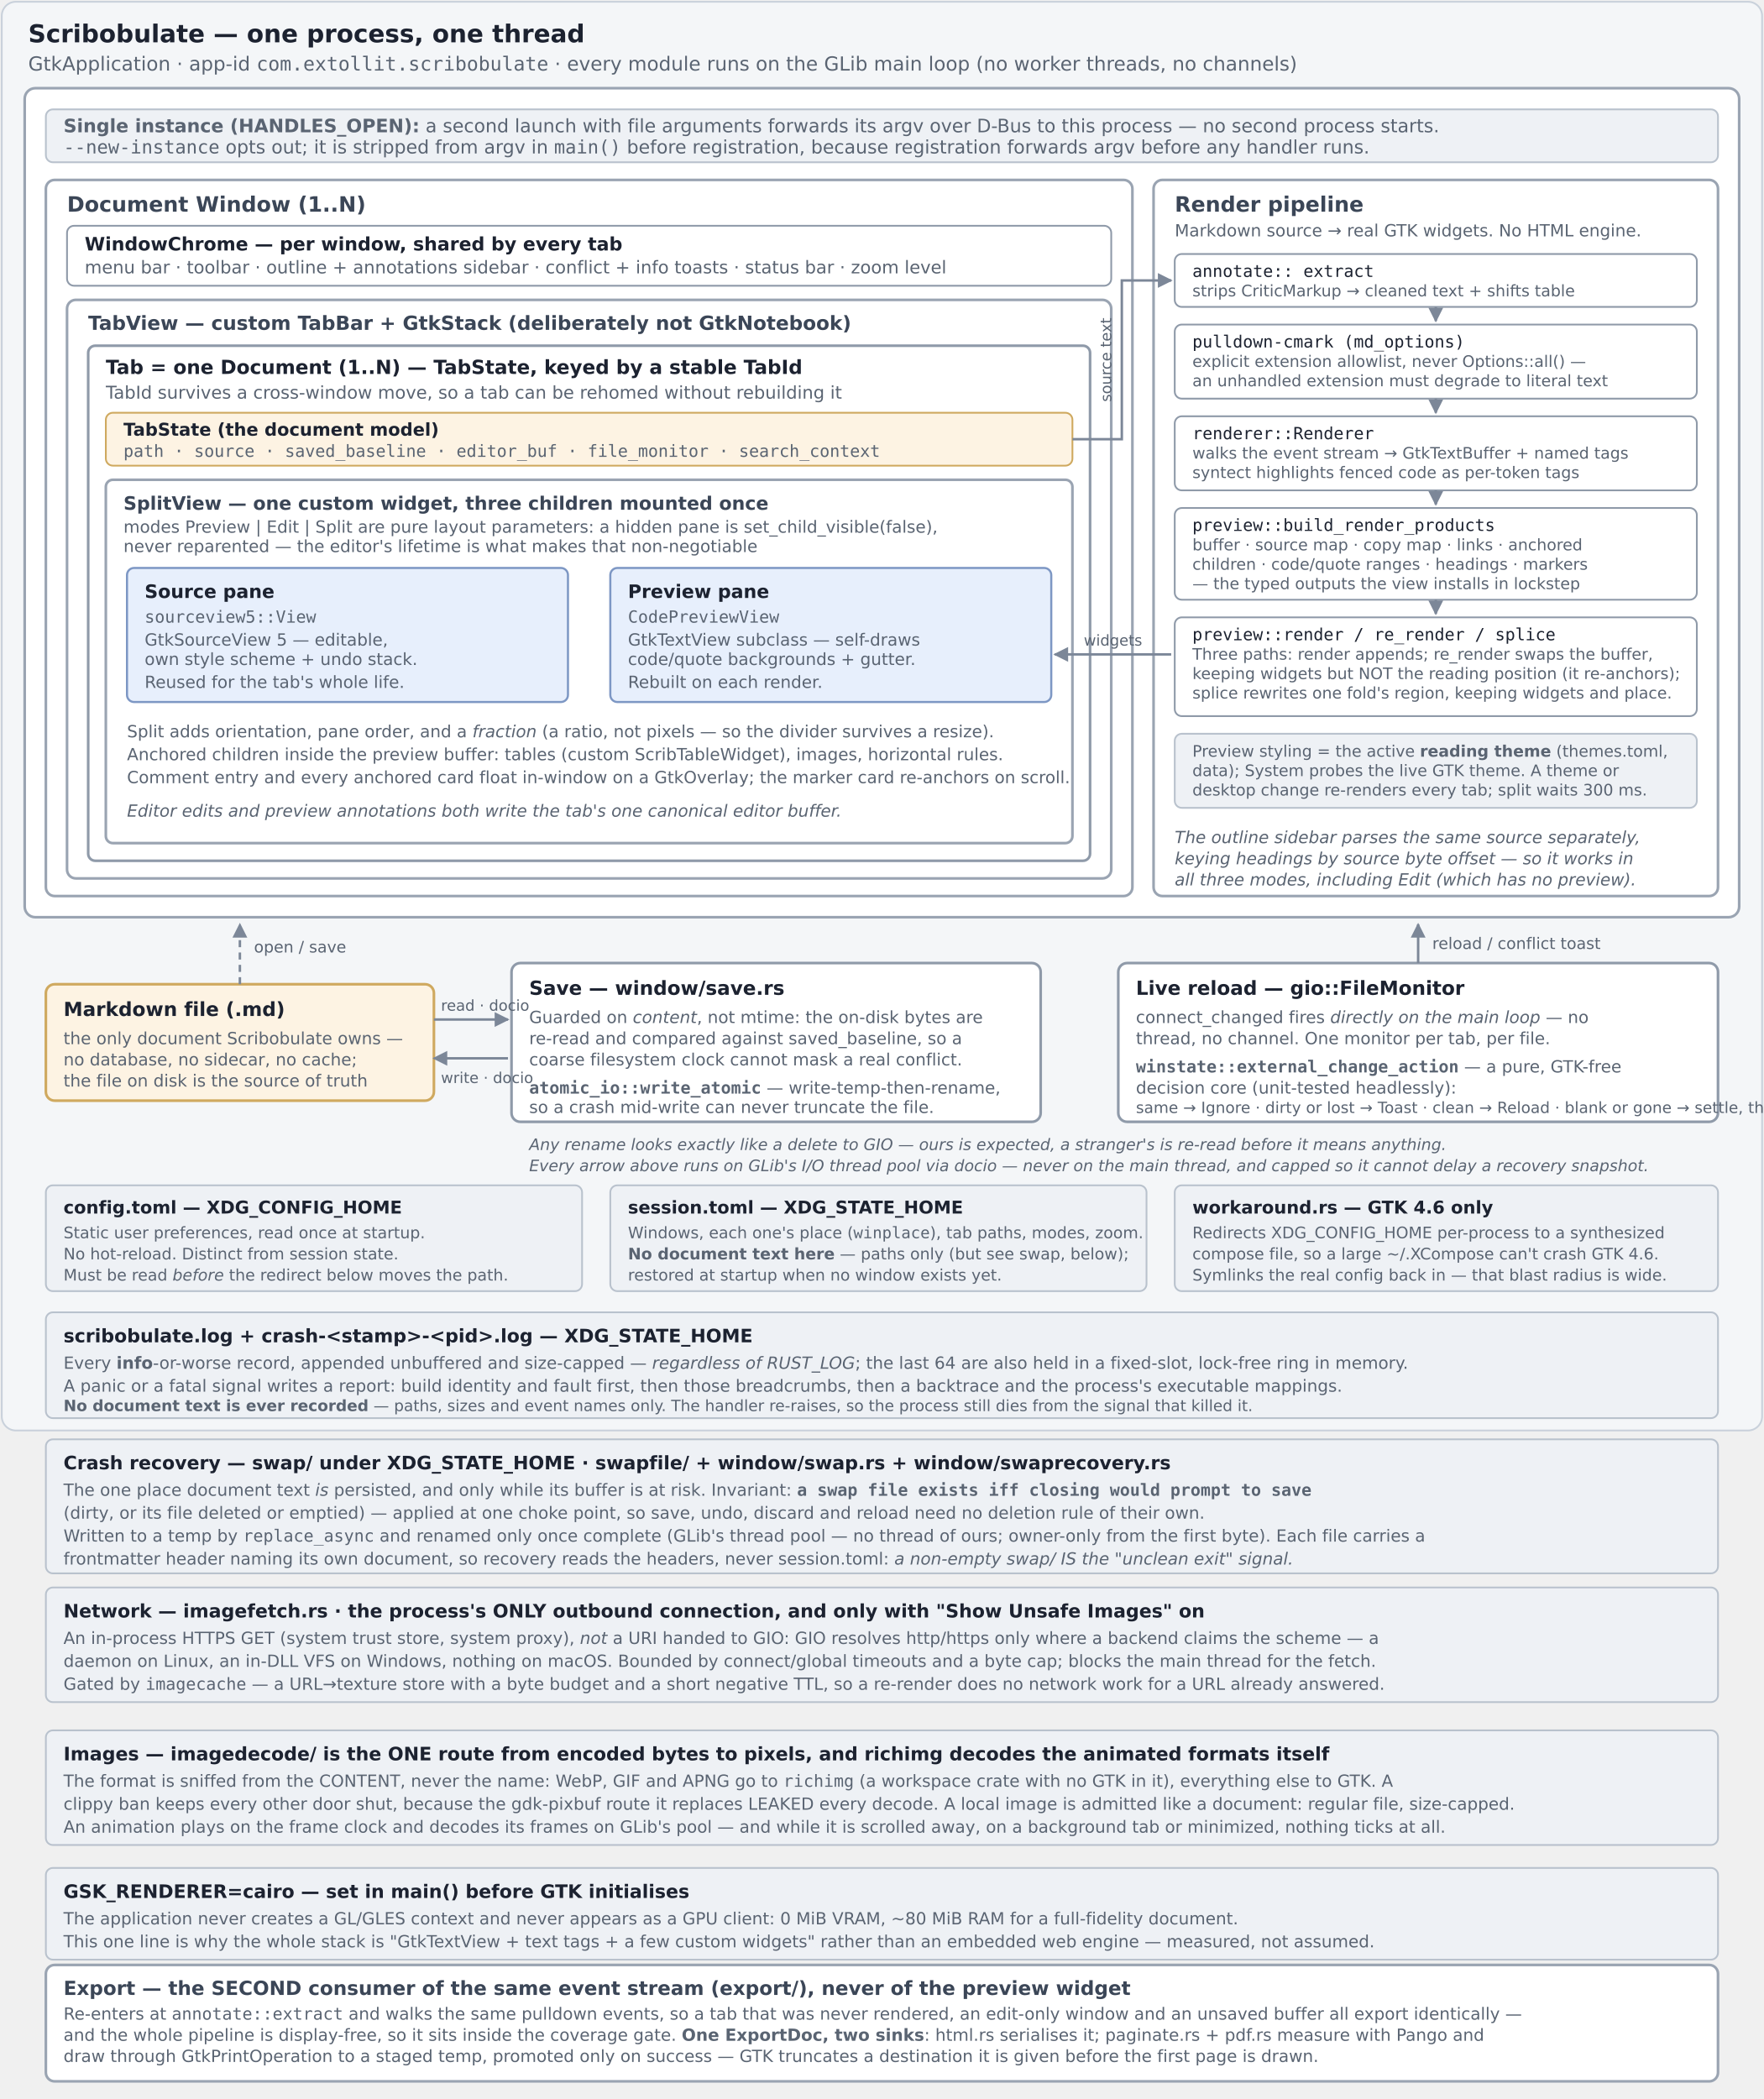
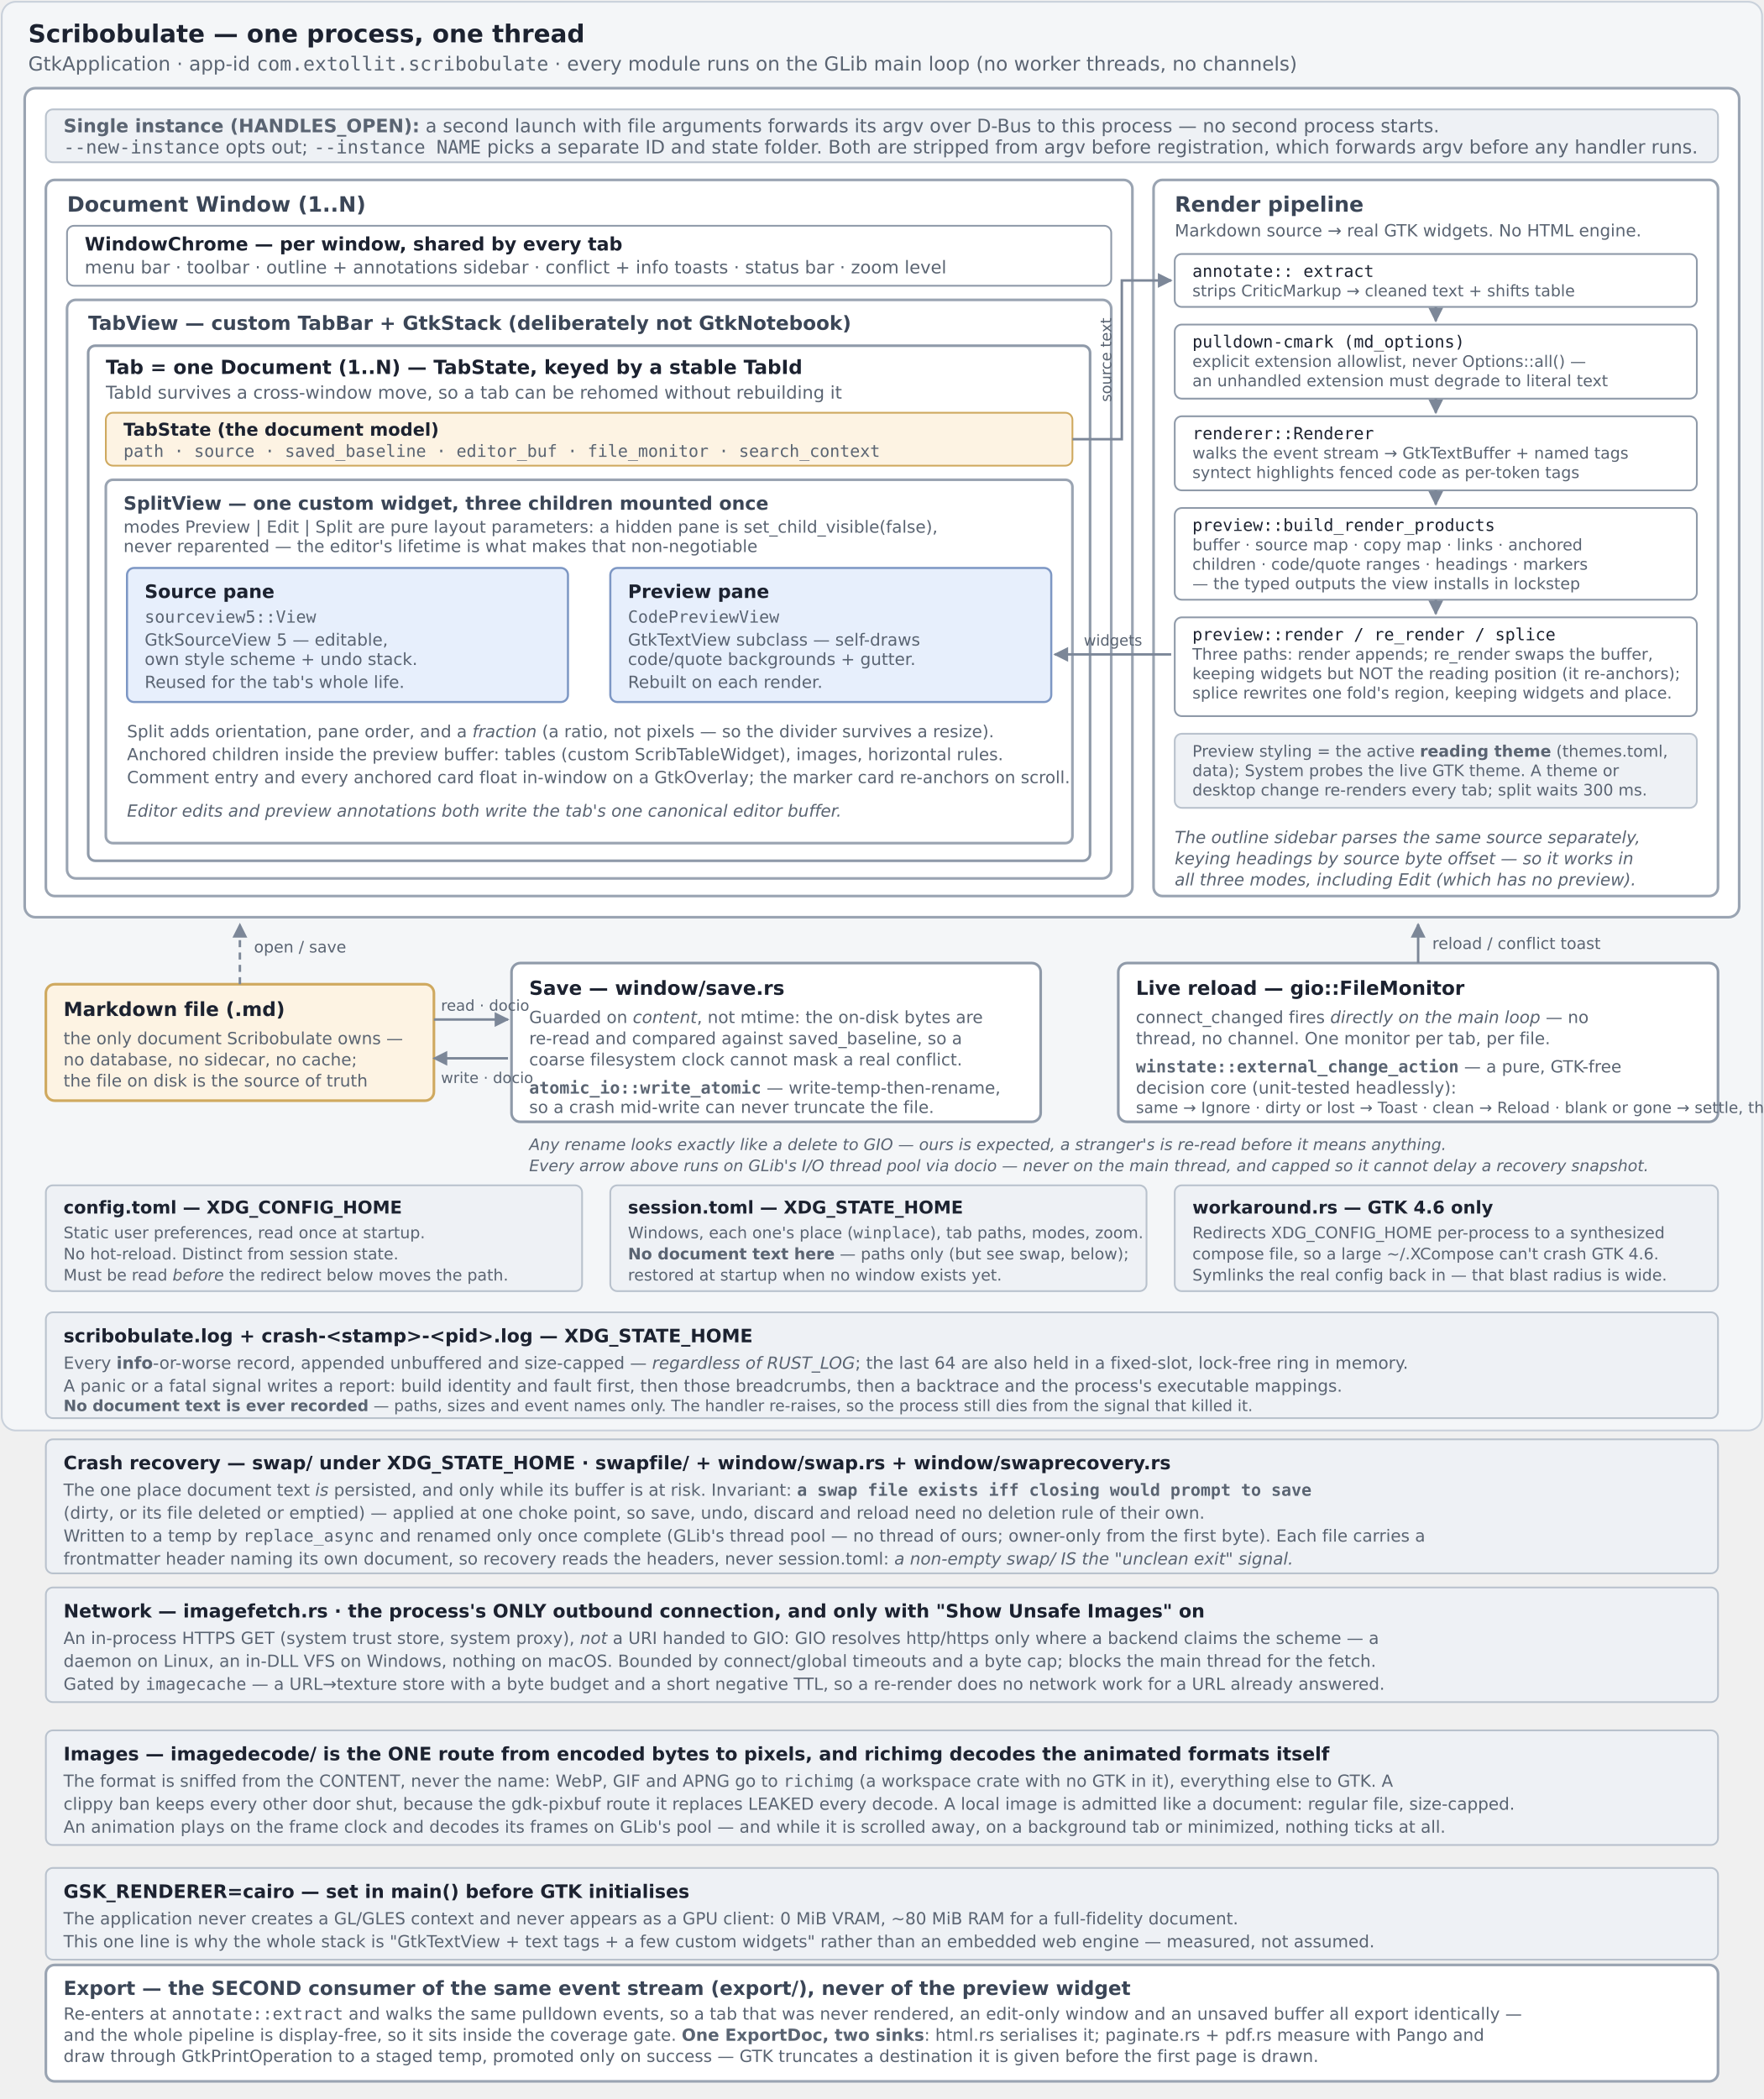
<svg xmlns="http://www.w3.org/2000/svg" viewBox="0 0 1000 1190" width="1000" height="1190" role="img" aria-label="Scribobulate system overview: one single-threaded process; document windows of tabs over a split source/preview view; Markdown flowing through CriticMarkup extraction, pulldown-cmark and the renderer into the preview; document I/O through docio on GLib's thread pool; and a second, display-free consumer of the same event stream that exports the document to HTML and PDF.">
  <style>
    /* Light defaults. Every box is filled, so text always sits on a surface we
       control rather than on the viewer's page colour; only connectors and edge
       labels touch the page, and those are mid-tones that read on white or near-black. */
    .panel  { fill: #f4f6f8; stroke: #c9d1db; }
    .group  { fill: #ffffff; stroke: #9aa4b2; }
    .box    { fill: #ffffff; stroke: #8f9aa9; }
    .widget { fill: #e7effc; stroke: #7d97c4; }
    .store  { fill: #fdf3e3; stroke: #cfa95f; }
    .note   { fill: #eef1f5; stroke: #b9c2cd; }
    .t      { fill: #1c2230; font-family: "DejaVu Sans", "Segoe UI", system-ui, sans-serif; }
    .lbl    { fill: #5a6472; font-family: "DejaVu Sans", "Segoe UI", system-ui, sans-serif; }
    .mono   { font-family: "DejaVu Sans Mono", "SFMono-Regular", Consolas, monospace; }
    .grp-t  { fill: #3b4657; font-weight: bold; }
    .flow   { stroke: #7c8798; fill: none; }
    .arrow  { fill: #7c8798; }
    .dash   { stroke: #7c8798; fill: none; stroke-dasharray: 4 3; }

    @media (prefers-color-scheme: dark) {
      .panel  { fill: #171a20; stroke: #333b47; }
      .group  { fill: #1f242c; stroke: #4a5563; }
      .box    { fill: #262c36; stroke: #56616f; }
      .widget { fill: #26364f; stroke: #5b7bb0; }
      .store  { fill: #3a3223; stroke: #8a7440; }
      .note   { fill: #212730; stroke: #3f4854; }
      .t      { fill: #e8ebf0; }
      .lbl    { fill: #a3acba; }
      .grp-t  { fill: #cbd3e0; }
      .flow   { stroke: #8b95a5; }
      .arrow  { fill: #8b95a5; }
      .dash   { stroke: #8b95a5; }
    }
  </style>
  <defs>
    <marker id="a" viewBox="0 0 10 10" refX="9" refY="5" markerWidth="6" markerHeight="6" orient="auto-start-reverse">
      <path d="M 0 0 L 10 5 L 0 10 z" class="arrow" />
    </marker>
  </defs>
  <rect class="panel" x="1" y="1" width="998" height="810" rx="8" stroke-width="1" />
  <text class="t" x="16" y="24" font-size="14" font-weight="bold">Scribobulate — one process, one thread</text>
  <text class="lbl" x="16" y="40" font-size="11">GtkApplication · app-id <tspan class="mono">com.extollit.scribobulate</tspan> · every module runs on the GLib main loop (no worker threads, no channels)</text>
  <rect class="group" x="14" y="50" width="972" height="470" rx="6" stroke-width="1.5" />
  <rect class="note" x="26" y="62" width="948" height="30" rx="4" stroke-width="1" />
  <text class="lbl" x="36" y="75" font-size="10.5">
    <tspan font-weight="bold">Single instance (HANDLES_OPEN):</tspan> a second launch with file arguments forwards its argv over D-Bus to this process — no second process starts.</text>
  <text class="lbl" x="36" y="87" font-size="10.5">
-     <tspan class="mono">--new-instance</tspan> opts out; it is stripped from argv in <tspan class="mono">main()</tspan> before registration, because registration forwards argv before any handler runs.</text>
+     <tspan class="mono">--new-instance</tspan> opts out; <tspan class="mono">--instance NAME</tspan> picks a separate ID and state folder. Both are stripped from argv before registration, which forwards argv before any handler runs.</text>
  <rect class="group" x="26" y="102" width="616" height="406" rx="5" stroke-width="1.5" />
  <text class="t grp-t" x="38" y="120" font-size="12">Document Window (1..N)</text>
  <rect class="box" x="38" y="128" width="592" height="34" rx="4" stroke-width="1" />
  <text class="t" x="48" y="142" font-size="10.5" font-weight="bold">WindowChrome — per window, shared by every tab</text>
  <text class="lbl" x="48" y="155" font-size="10">menu bar · toolbar · outline + annotations sidebar · conflict + info toasts · status bar · zoom level</text>
  <rect class="group" x="38" y="170" width="592" height="328" rx="5" stroke-width="1.5" />
  <text class="t grp-t" x="50" y="187" font-size="11">TabView — custom TabBar + GtkStack (deliberately not GtkNotebook)</text>
  <rect class="box" x="50" y="196" width="568" height="292" rx="4" stroke-width="1.5" />
  <text class="t" x="60" y="212" font-size="11" font-weight="bold">Tab = one Document (1..N) — TabState, keyed by a stable TabId</text>
  <text class="lbl" x="60" y="226" font-size="10">TabId survives a cross-window move, so a tab can be rehomed without rebuilding it</text>
  <rect class="store" x="60" y="234" width="548" height="30" rx="4" stroke-width="1" />
  <text class="t" x="70" y="247" font-size="10" font-weight="bold">TabState (the document model)</text>
  <text class="lbl mono" x="70" y="259" font-size="9.5">path · source · saved_baseline · editor_buf · file_monitor · search_context</text>
  <rect class="group" x="60" y="272" width="548" height="206" rx="4" stroke-width="1.5" />
  <text class="t grp-t" x="70" y="289" font-size="10.5">SplitView — one custom widget, three children mounted once</text>
  <text class="lbl" x="70" y="302" font-size="9.5">modes Preview | Edit | Split are pure layout parameters: a hidden pane is set_child_visible(false),</text>
  <text class="lbl" x="70" y="313" font-size="9.5">never reparented — the editor's lifetime is what makes that non-negotiable</text>
  <rect class="widget" x="72" y="322" width="250" height="76" rx="4" stroke-width="1.2" />
  <text class="t" x="82" y="339" font-size="10.5" font-weight="bold">Source pane</text>
  <text class="lbl mono" x="82" y="353" font-size="9.5">sourceview5::View</text>
  <text class="lbl" x="82" y="366" font-size="9.5">GtkSourceView 5 — editable,</text>
  <text class="lbl" x="82" y="377" font-size="9.5">own style scheme + undo stack.</text>
  <text class="lbl" x="82" y="390" font-size="9.5">Reused for the tab's whole life.</text>
  <rect class="widget" x="346" y="322" width="250" height="76" rx="4" stroke-width="1.2" />
  <text class="t" x="356" y="339" font-size="10.5" font-weight="bold">Preview pane</text>
  <text class="lbl mono" x="356" y="353" font-size="9.5">CodePreviewView</text>
  <text class="lbl" x="356" y="366" font-size="9.5">GtkTextView subclass — self-draws</text>
  <text class="lbl" x="356" y="377" font-size="9.5">code/quote backgrounds + gutter.</text>
  <text class="lbl" x="356" y="390" font-size="9.5">Rebuilt on each render.</text>
  <text class="lbl" x="72" y="418" font-size="9.5">Split adds orientation, pane order, and a <tspan font-style="italic">fraction</tspan> (a ratio, not pixels — so the divider survives a resize).</text>
  <text class="lbl" x="72" y="431" font-size="9.5">Anchored children inside the preview buffer: tables (custom ScribTableWidget), images, horizontal rules.</text>
  <text class="lbl" x="72" y="444" font-size="9.5">Comment entry and every anchored card float in-window on a GtkOverlay; the marker card re-anchors on scroll.</text>
  <text class="lbl" x="72" y="463" font-size="9.5" font-style="italic">Editor edits and preview annotations both write the tab's one canonical editor buffer.</text>
  <rect class="group" x="654" y="102" width="320" height="406" rx="5" stroke-width="1.5" />
  <text class="t grp-t" x="666" y="120" font-size="12">Render pipeline</text>
  <text class="lbl" x="666" y="134" font-size="9.5">Markdown source → real GTK widgets. No HTML engine.</text>
  <rect class="box" x="666" y="144" width="296" height="30" rx="4" stroke-width="1" />
  <text class="t mono" x="676" y="157" font-size="9.5">annotate:: extract</text>
  <text class="lbl" x="676" y="168" font-size="9">strips CriticMarkup → cleaned text + shifts table</text>
  <rect class="box" x="666" y="184" width="296" height="42" rx="4" stroke-width="1" />
  <text class="t mono" x="676" y="197" font-size="9.5">pulldown-cmark (md_options)</text>
  <text class="lbl" x="676" y="208" font-size="9">explicit extension allowlist, never Options::all() —</text>
  <text class="lbl" x="676" y="219" font-size="9">an unhandled extension must degrade to literal text</text>
  <rect class="box" x="666" y="236" width="296" height="42" rx="4" stroke-width="1" />
  <text class="t mono" x="676" y="249" font-size="9.5">renderer::Renderer</text>
  <text class="lbl" x="676" y="260" font-size="9">walks the event stream → GtkTextBuffer + named tags</text>
  <text class="lbl" x="676" y="271" font-size="9">syntect highlights fenced code as per-token tags</text>
  <rect class="box" x="666" y="288" width="296" height="52" rx="4" stroke-width="1" />
  <text class="t mono" x="676" y="301" font-size="9.5">preview::build_render_products</text>
  <text class="lbl" x="676" y="312" font-size="9">buffer · source map · copy map · links · anchored</text>
  <text class="lbl" x="676" y="323" font-size="9">children · code/quote ranges · headings · markers</text>
  <text class="lbl" x="676" y="334" font-size="9">— the typed outputs the view installs in lockstep</text>
  <rect class="box" x="666" y="350" width="296" height="56" rx="4" stroke-width="1" />
  <text class="t mono" x="676" y="363" font-size="9.5">preview::render / re_render / splice</text>
  <text class="lbl" x="676" y="374" font-size="9">Three paths: render appends; re_render swaps the buffer,</text>
  <text class="lbl" x="676" y="385" font-size="9">keeping widgets but NOT the reading position (it re-anchors);</text>
  <text class="lbl" x="676" y="396" font-size="9">splice rewrites one fold's region, keeping widgets and place.</text>
  <rect class="note" x="666" y="416" width="296" height="42" rx="4" stroke-width="1" />
  <text class="lbl" x="676" y="429" font-size="9">Preview styling = the active <tspan font-weight="bold">reading theme</tspan> (themes.toml,</text>
  <text class="lbl" x="676" y="440" font-size="9">data); System probes the live GTK theme. A theme or</text>
  <text class="lbl" x="676" y="451" font-size="9">desktop change re-renders every tab; split waits 300 ms.</text>
  <text class="lbl" x="666" y="478" font-size="9.5" font-style="italic">The outline sidebar parses the same source separately,</text>
  <text class="lbl" x="666" y="490" font-size="9.5" font-style="italic">keying headings by source byte offset — so it works in</text>
  <text class="lbl" x="666" y="502" font-size="9.5" font-style="italic">all three modes, including Edit (which has no preview).</text>
  <path class="flow" d="M 814 174 L 814 182" stroke-width="1.4" marker-end="url(#a)" />
  <path class="flow" d="M 814 226 L 814 234" stroke-width="1.4" marker-end="url(#a)" />
  <path class="flow" d="M 814 278 L 814 286" stroke-width="1.4" marker-end="url(#a)" />
  <path class="flow" d="M 814 340 L 814 348" stroke-width="1.4" marker-end="url(#a)" />
  <path class="flow" d="M 608 249 L 636 249 L 636 159 L 664 159" stroke-width="1.4" marker-end="url(#a)" />
  <text class="lbl" font-size="8.5" text-anchor="middle" transform="translate(630,204) rotate(-90)">source text</text>
  <path class="flow" d="M 664 371 L 598 371" stroke-width="1.4" marker-end="url(#a)" />
  <text class="lbl" x="631" y="366" font-size="8.5" text-anchor="middle">widgets</text>
  <rect class="store" x="26" y="558" width="220" height="66" rx="5" stroke-width="1.5" />
  <text class="t" x="36" y="576" font-size="11" font-weight="bold">Markdown file (.md)</text>
  <text class="lbl" x="36" y="592" font-size="9.5">the only document Scribobulate owns —</text>
  <text class="lbl" x="36" y="604" font-size="9.5">no database, no sidecar, no cache;</text>
  <text class="lbl" x="36" y="616" font-size="9.5">the file on disk is the source of truth</text>
  <rect class="box" x="290" y="546" width="300" height="90" rx="5" stroke-width="1.5" />
  <text class="t" x="300" y="564" font-size="11" font-weight="bold">Save — window/save.rs</text>
  <text class="lbl" x="300" y="580" font-size="9.5">Guarded on <tspan font-style="italic">content</tspan>, not mtime: the on-disk bytes are</text>
  <text class="lbl" x="300" y="592" font-size="9.5">re-read and compared against saved_baseline, so a</text>
  <text class="lbl" x="300" y="604" font-size="9.5">coarse filesystem clock cannot mask a real conflict.</text>
  <text class="lbl" x="300" y="620" font-size="9.5">
    <tspan class="mono" font-weight="bold">atomic_io::write_atomic</tspan> — write-temp-then-rename,</text>
  <text class="lbl" x="300" y="631" font-size="9.5">so a crash mid-write can never truncate the file.</text>
  <rect class="box" x="634" y="546" width="340" height="90" rx="5" stroke-width="1.5" />
  <text class="t" x="644" y="564" font-size="11" font-weight="bold">Live reload — gio::FileMonitor</text>
  <text class="lbl" x="644" y="580" font-size="9.5">connect_changed fires <tspan font-style="italic">directly on the main loop</tspan> — no</text>
  <text class="lbl" x="644" y="592" font-size="9.5">thread, no channel. One monitor per tab, per file.</text>
  <text class="lbl" x="644" y="608" font-size="9.5">
    <tspan class="mono" font-weight="bold">winstate::external_change_action</tspan> — a pure, GTK-free</text>
  <text class="lbl" x="644" y="620" font-size="9.5">decision core (unit-tested headlessly):</text>
  <text class="lbl" x="644" y="631" font-size="8.8">same → Ignore · dirty or lost → Toast · clean → Reload · blank or gone → settle, then keep ⚠</text>
  <path class="flow" d="M 246 578 L 288 578" stroke-width="1.4" marker-end="url(#a)" />
  <path class="flow" d="M 288 600 L 246 600" stroke-width="1.4" marker-end="url(#a)" />
  <text class="lbl" x="250" y="573" font-size="8.5">read · docio</text>
  <text class="lbl" x="250" y="614" font-size="8.5">write · docio</text>
  <path class="dash" d="M 136 558 L 136 524" stroke-width="1.4" marker-end="url(#a)" />
  <path class="flow" d="M 804 546 L 804 524" stroke-width="1.4" marker-end="url(#a)" />
  <text class="lbl" x="812" y="538" font-size="9">reload / conflict toast</text>
  <text class="lbl" x="144" y="540" font-size="9">open / save</text>
  <text class="lbl" x="300" y="652" font-size="9" font-style="italic">Any rename looks exactly like a delete to GIO — ours is expected, a stranger's is re-read before it means anything.</text>
  <text class="lbl" x="300" y="664" font-size="9" font-style="italic">Every arrow above runs on GLib's I/O thread pool via docio — never on the main thread, and capped so it cannot delay a recovery snapshot.</text>
  <rect class="note" x="26" y="672" width="304" height="60" rx="4" stroke-width="1" />
  <text class="t" x="36" y="688" font-size="10" font-weight="bold">config.toml — XDG_CONFIG_HOME</text>
  <text class="lbl" x="36" y="702" font-size="9">Static user preferences, read once at startup.</text>
  <text class="lbl" x="36" y="714" font-size="9">No hot-reload. Distinct from session state.</text>
  <text class="lbl" x="36" y="726" font-size="9">Must be read <tspan font-style="italic">before</tspan> the redirect below moves the path.</text>
  <rect class="note" x="346" y="672" width="304" height="60" rx="4" stroke-width="1" />
  <text class="t" x="356" y="688" font-size="10" font-weight="bold">session.toml — XDG_STATE_HOME</text>
  <text class="lbl" x="356" y="702" font-size="9">Windows, each one's place (<tspan class="mono">winplace</tspan>), tab paths, modes, zoom.</text>
  <text class="lbl" x="356" y="714" font-size="9">
    <tspan font-weight="bold">No document text here</tspan> — paths only (but see swap, below);</text>
  <text class="lbl" x="356" y="726" font-size="9">restored at startup when no window exists yet.</text>
  <rect class="note" x="666" y="672" width="308" height="60" rx="4" stroke-width="1" />
  <text class="t" x="676" y="688" font-size="10" font-weight="bold">workaround.rs — GTK 4.6 only</text>
  <text class="lbl" x="676" y="702" font-size="9">Redirects XDG_CONFIG_HOME per-process to a synthesized</text>
  <text class="lbl" x="676" y="714" font-size="9">compose file, so a large ~/.XCompose can't crash GTK 4.6.</text>
  <text class="lbl" x="676" y="726" font-size="9">Symlinks the real config back in — that blast radius is wide.</text>
  <rect class="note" x="26" y="744" width="948" height="60" rx="4" stroke-width="1" />
  <text class="t" x="36" y="761" font-size="10.5" font-weight="bold">scribobulate.log + crash-&lt;stamp&gt;-&lt;pid&gt;.log — XDG_STATE_HOME</text>
  <text class="lbl" x="36" y="776" font-size="9.5">Every <tspan font-weight="bold">info</tspan>-or-worse record, appended unbuffered and size-capped — <tspan font-style="italic">regardless of RUST_LOG</tspan>; the last 64 are also held in a fixed-slot, lock-free ring in memory.</text>
  <text class="lbl" x="36" y="789" font-size="9.5">A panic or a fatal signal writes a report: build identity and fault first, then those breadcrumbs, then a backtrace and the process's executable mappings.</text>
  <text class="lbl" x="36" y="800" font-size="8.8">
    <tspan font-weight="bold">No document text is ever recorded</tspan> — paths, sizes and event names only. The handler re-raises, so the process still dies from the signal that killed it.</text>
  <rect class="note" x="26" y="816" width="948" height="76" rx="4" stroke-width="1" />
  <text class="t" x="36" y="833" font-size="10.5" font-weight="bold">Crash recovery — swap/ under XDG_STATE_HOME · swapfile/ + window/swap.rs + window/swaprecovery.rs</text>
  <text class="lbl" x="36" y="848" font-size="9.5">The one place document text <tspan font-style="italic">is</tspan> persisted, and only while its buffer is at risk. Invariant: <tspan class="mono" font-weight="bold">a swap file exists iff closing would prompt to save</tspan>
  </text>
  <text class="lbl" x="36" y="861" font-size="9.5">(dirty, or its file deleted or emptied) — applied at one choke point, so save, undo, discard and reload need no deletion rule of their own.</text>
  <text class="lbl" x="36" y="874" font-size="9.5">Written to a temp by <tspan class="mono">replace_async</tspan> and renamed only once complete (GLib's thread pool — no thread of ours; owner-only from the first byte). Each file carries a</text>
  <text class="lbl" x="36" y="887" font-size="9.5">frontmatter header naming its own document, so recovery reads the headers, never session.toml: <tspan font-style="italic">a non-empty swap/ IS the "unclean exit" signal.</tspan>
  </text>
  <rect class="note" x="26" y="900" width="948" height="65" rx="4" stroke-width="1" />
  <text class="t" x="36" y="917" font-size="10.5" font-weight="bold">Network — imagefetch.rs · the process's ONLY outbound connection, and only with "Show Unsafe Images" on</text>
  <text class="lbl" x="36" y="932" font-size="9.5">An in-process HTTPS GET (system trust store, system proxy), <tspan font-style="italic">not</tspan> a URI handed to GIO: GIO resolves http/https only where a backend claims the scheme — a</text>
  <text class="lbl" x="36" y="945" font-size="9.5">daemon on Linux, an in-DLL VFS on Windows, nothing on macOS. Bounded by connect/global timeouts and a byte cap; blocks the main thread for the fetch.</text>
  <text class="lbl" x="36" y="958" font-size="9.5">Gated by <tspan class="mono">imagecache</tspan> — a URL→texture store with a byte budget and a short negative TTL, so a re-render does no network work for a URL already answered.</text>
  <rect class="note" x="26" y="981" width="948" height="65" rx="4" stroke-width="1" />
  <text class="t" x="36" y="998" font-size="10.5" font-weight="bold">Images — imagedecode/ is the ONE route from encoded bytes to pixels, and richimg decodes the animated formats itself</text>
  <text class="lbl" x="36" y="1013" font-size="9.5">The format is sniffed from the CONTENT, never the name: WebP, GIF and APNG go to <tspan class="mono">richimg</tspan> (a workspace crate with no GTK in it), everything else to GTK. A</text>
  <text class="lbl" x="36" y="1026" font-size="9.5">clippy ban keeps every other door shut, because the gdk-pixbuf route it replaces LEAKED every decode. A local image is admitted like a document: regular file, size-capped.</text>
  <text class="lbl" x="36" y="1039" font-size="9.5">An animation plays on the frame clock and decodes its frames on GLib's pool — and while it is scrolled away, on a background tab or minimized, nothing ticks at all.</text>
  <rect class="note" x="26" y="1059" width="948" height="52" rx="4" stroke-width="1" />
  <text class="t" x="36" y="1076" font-size="10.5" font-weight="bold">GSK_RENDERER=cairo — set in main() before GTK initialises</text>
  <text class="lbl" x="36" y="1091" font-size="9.5">The application never creates a GL/GLES context and never appears as a GPU client: 0 MiB VRAM, ~80 MiB RAM for a full-fidelity document.</text>
  <text class="lbl" x="36" y="1104" font-size="9.5">This one line is why the whole stack is "GtkTextView + text tags + a few custom widgets" rather than an embedded web engine — measured, not assumed.</text>
  <rect class="group" x="26" y="1114" width="948" height="66" rx="5" stroke-width="1.5" />
  <text class="t grp-t" x="36" y="1131" font-size="11">Export — the SECOND consumer of the same event stream (export/), never of the preview widget</text>
  <text class="lbl" x="36" y="1145" font-size="9.5">Re-enters at <tspan font-family="monospace">annotate::extract</tspan> and walks the same pulldown events, so a tab that was never rendered, an edit-only window and an unsaved buffer all export identically —</text>
  <text class="lbl" x="36" y="1157" font-size="9.5">and the whole pipeline is display-free, so it sits inside the coverage gate. <tspan font-weight="bold">One ExportDoc, two sinks</tspan>: html.rs serialises it; paginate.rs + pdf.rs measure with Pango and</text>
  <text class="lbl" x="36" y="1169" font-size="9.5">draw through GtkPrintOperation to a staged temp, promoted only on success — GTK truncates a destination it is given before the first page is drawn.</text>
</svg>
